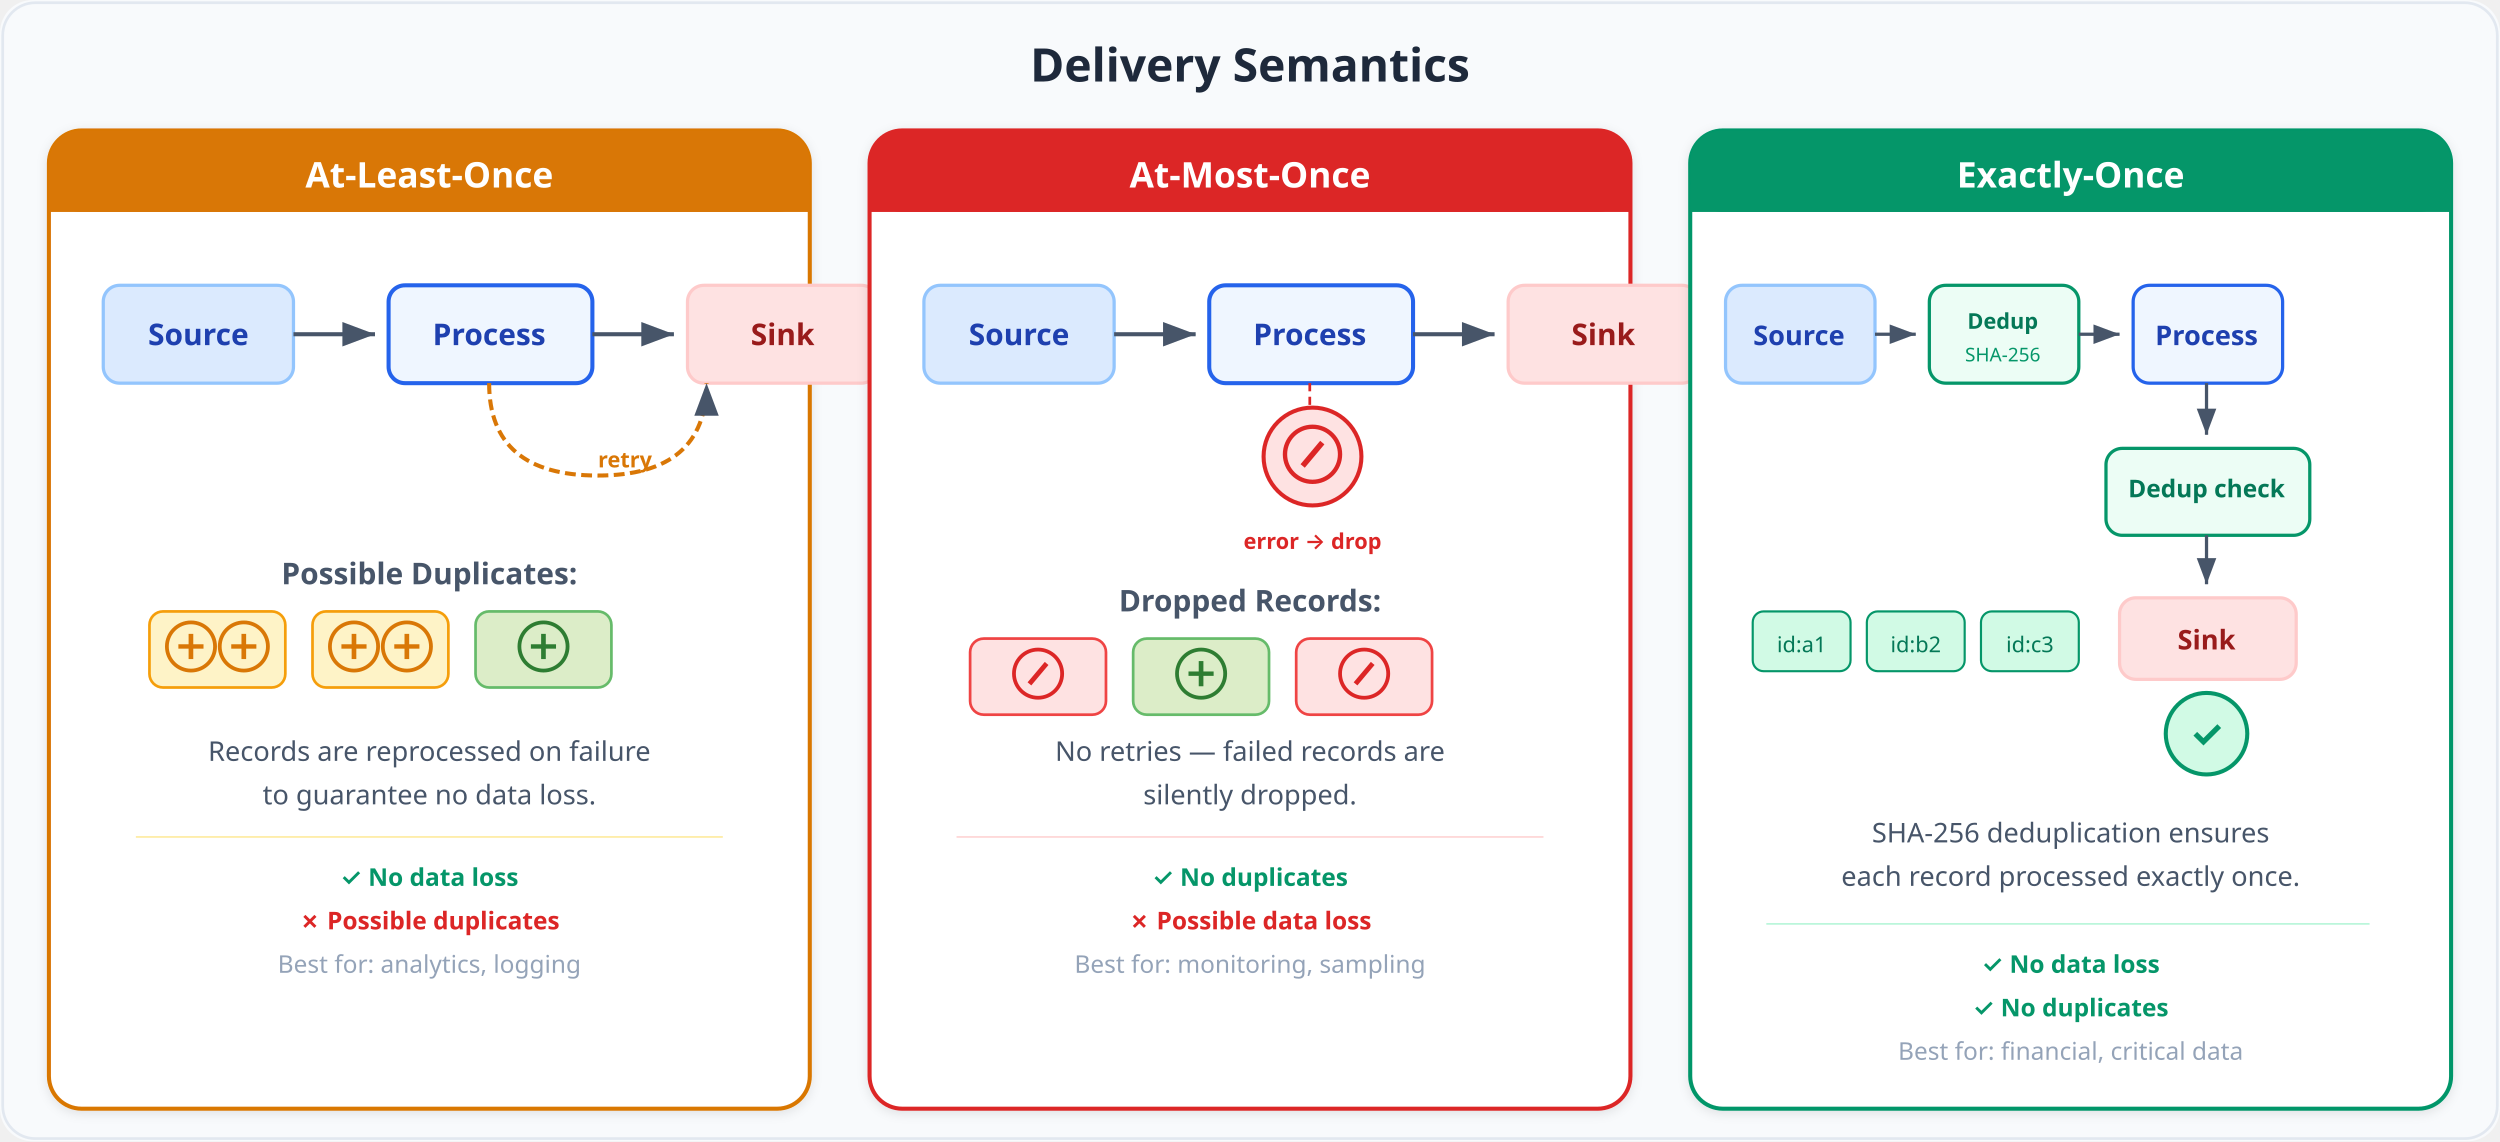
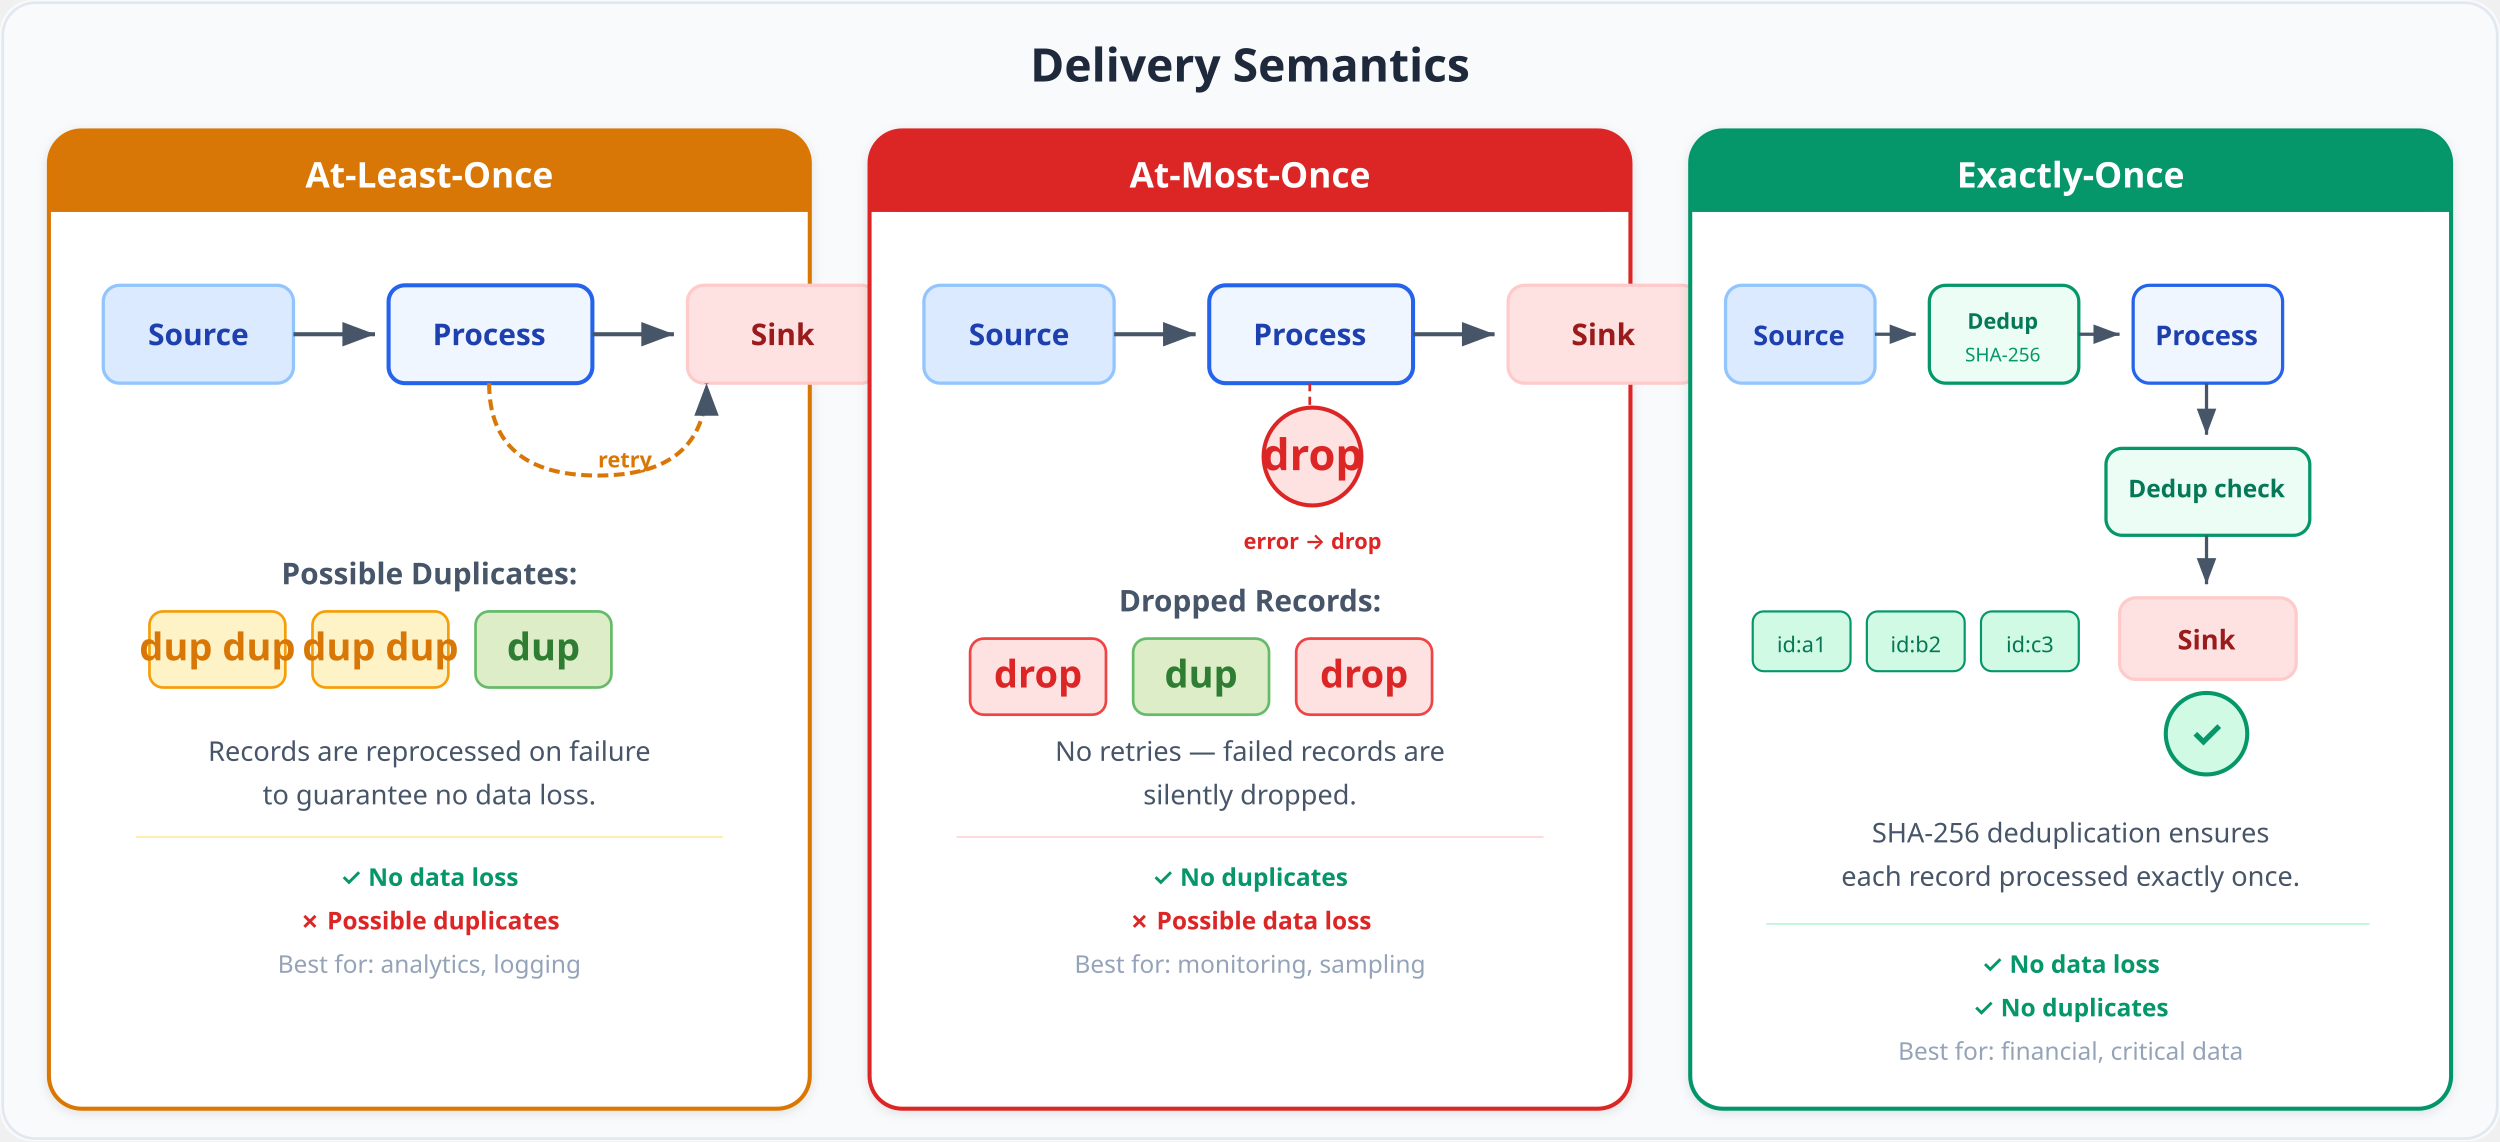
<svg xmlns="http://www.w3.org/2000/svg" viewBox="0 0 920 420" width="920" height="420" font-family="'Segoe UI', system-ui, -apple-system, sans-serif">
  <defs>
    <marker id="arrowG" markerWidth="8" markerHeight="6" refX="8" refY="3" orient="auto">
      <path d="M0,0 L8,3 L0,6" fill="#475569" />
    </marker>
    <marker id="arrowRed" markerWidth="8" markerHeight="6" refX="8" refY="3" orient="auto">
      <path d="M0,0 L8,3 L0,6" fill="#DC2626" />
    </marker>
    <marker id="arrowGreen" markerWidth="8" markerHeight="6" refX="8" refY="3" orient="auto">
      <path d="M0,0 L8,3 L0,6" fill="#059669" />
    </marker>
    <filter id="shadow" x="-2%" y="-2%" width="104%" height="108%">
      <feDropShadow dx="0" dy="1" stdDeviation="2" flood-opacity="0.1" />
    </filter>
    <filter id="shadowSm" x="-1%" y="-1%" width="102%" height="106%">
      <feDropShadow dx="0" dy="0.5" stdDeviation="1" flood-opacity="0.08" />
    </filter>
  </defs>
  <rect width="920" height="420" rx="12" fill="#F8FAFC" />
  <rect x="1" y="1" width="918" height="418" rx="12" fill="none" stroke="#E2E8F0" stroke-width="1" />
  <text x="460" y="30" text-anchor="middle" font-size="17" font-weight="700" fill="#1E293B">Delivery Semantics</text>
  <rect x="18" y="48" width="280" height="360" rx="12" fill="white" stroke="#D97706" stroke-width="1.5" filter="url(#shadow)" />
  <rect x="18" y="48" width="280" height="30" rx="12" fill="#D97706" />
  <rect x="18" y="68" width="280" height="10" fill="#D97706" />
  <text x="158" y="69" text-anchor="middle" font-size="13" font-weight="700" fill="white">At-Least-Once</text>
  <rect x="38" y="105" width="70" height="36" rx="6" fill="#DBEAFE" stroke="#93C5FD" stroke-width="1.2" />
  <text x="73" y="127" text-anchor="middle" font-size="11" font-weight="600" fill="#1E40AF">Source</text>
  <line x1="108" y1="123" x2="138" y2="123" stroke="#475569" stroke-width="1.5" marker-end="url(#arrowG)" />
  <rect x="143" y="105" width="75" height="36" rx="6" fill="#EFF6FF" stroke="#2563EB" stroke-width="1.5" />
  <text x="180" y="127" text-anchor="middle" font-size="11" font-weight="600" fill="#1E40AF">Process</text>
  <line x1="218" y1="123" x2="248" y2="123" stroke="#475569" stroke-width="1.5" marker-end="url(#arrowG)" />
  <rect x="253" y="105" width="70" height="36" rx="6" fill="#FEE2E2" stroke="#FECACA" stroke-width="1.2" />
  <text x="288" y="127" text-anchor="middle" font-size="11" font-weight="600" fill="#991B1B">Sink</text>
  <path d="M180,141 Q180,175 220,175 Q260,175 260,141" stroke="#D97706" stroke-width="1.5" fill="none" stroke-dasharray="4,2" marker-end="url(#arrowG)" />
  <text x="230" y="172" text-anchor="middle" font-size="8" fill="#D97706" font-weight="600">retry</text>
  <text x="158" y="215" text-anchor="middle" font-size="11" font-weight="600" fill="#475569">Possible Duplicates:</text>
  <rect x="55" y="225" width="50" height="28" rx="5" fill="#FEF3C7" stroke="#F59E0B" stroke-width="1" />
-   <text x="80" y="243" text-anchor="middle" font-size="14" font-weight="700" fill="#D97706">⊕⊕</text>
+   <text x="80" y="243" text-anchor="middle" font-size="14" font-weight="700" fill="#D97706">dup dup</text>
  <rect x="115" y="225" width="50" height="28" rx="5" fill="#FEF3C7" stroke="#F59E0B" stroke-width="1" />
-   <text x="140" y="243" text-anchor="middle" font-size="14" font-weight="700" fill="#D97706">⊕⊕</text>
+   <text x="140" y="243" text-anchor="middle" font-size="14" font-weight="700" fill="#D97706">dup dup</text>
  <rect x="175" y="225" width="50" height="28" rx="5" fill="#DCEDC8" stroke="#66BB6A" stroke-width="1" />
-   <text x="200" y="243" text-anchor="middle" font-size="14" font-weight="700" fill="#2E7D32">⊕</text>
+   <text x="200" y="243" text-anchor="middle" font-size="14" font-weight="700" fill="#2E7D32">dup</text>
  <text x="158" y="280" text-anchor="middle" font-size="10" fill="#475569">Records are reprocessed on failure</text>
  <text x="158" y="296" text-anchor="middle" font-size="10" fill="#475569">to guarantee no data loss.</text>
  <line x1="50" y1="308" x2="266" y2="308" stroke="#FDE68A" stroke-width="0.5" />
  <text x="158" y="326" text-anchor="middle" font-size="9" font-weight="600" fill="#059669">✓ No data loss</text>
  <text x="158" y="342" text-anchor="middle" font-size="9" font-weight="600" fill="#DC2626">✗ Possible duplicates</text>
  <text x="158" y="358" text-anchor="middle" font-size="9" fill="#94A3B8">Best for: analytics, logging</text>
  <rect x="320" y="48" width="280" height="360" rx="12" fill="white" stroke="#DC2626" stroke-width="1.5" filter="url(#shadow)" />
  <rect x="320" y="48" width="280" height="30" rx="12" fill="#DC2626" />
  <rect x="320" y="68" width="280" height="10" fill="#DC2626" />
  <text x="460" y="69" text-anchor="middle" font-size="13" font-weight="700" fill="white">At-Most-Once</text>
  <rect x="340" y="105" width="70" height="36" rx="6" fill="#DBEAFE" stroke="#93C5FD" stroke-width="1.2" />
  <text x="375" y="127" text-anchor="middle" font-size="11" font-weight="600" fill="#1E40AF">Source</text>
  <line x1="410" y1="123" x2="440" y2="123" stroke="#475569" stroke-width="1.5" marker-end="url(#arrowG)" />
  <rect x="445" y="105" width="75" height="36" rx="6" fill="#EFF6FF" stroke="#2563EB" stroke-width="1.5" />
  <text x="482" y="127" text-anchor="middle" font-size="11" font-weight="600" fill="#1E40AF">Process</text>
  <line x1="520" y1="123" x2="550" y2="123" stroke="#475569" stroke-width="1.5" marker-end="url(#arrowG)" />
  <rect x="555" y="105" width="70" height="36" rx="6" fill="#FEE2E2" stroke="#FECACA" stroke-width="1.2" />
  <text x="590" y="127" text-anchor="middle" font-size="11" font-weight="600" fill="#991B1B">Sink</text>
  <rect x="465" y="150" width="36" height="36" rx="50%" fill="#FEE2E2" stroke="#DC2626" stroke-width="1.5" />
-   <text x="483" y="173" text-anchor="middle" font-size="16" font-weight="700" fill="#DC2626">⊘</text>
+   <text x="483" y="173" text-anchor="middle" font-size="16" font-weight="700" fill="#DC2626">drop</text>
  <line x1="482" y1="141" x2="482" y2="150" stroke="#DC2626" stroke-width="1" stroke-dasharray="3,2" />
  <text x="483" y="202" text-anchor="middle" font-size="8" font-weight="600" fill="#DC2626">error → drop</text>
  <text x="460" y="225" text-anchor="middle" font-size="11" font-weight="600" fill="#475569">Dropped Records:</text>
  <rect x="357" y="235" width="50" height="28" rx="5" fill="#FEE2E2" stroke="#EF4444" stroke-width="1" />
-   <text x="382" y="253" text-anchor="middle" font-size="14" font-weight="700" fill="#DC2626">⊘</text>
+   <text x="382" y="253" text-anchor="middle" font-size="14" font-weight="700" fill="#DC2626">drop</text>
  <rect x="417" y="235" width="50" height="28" rx="5" fill="#DCEDC8" stroke="#66BB6A" stroke-width="1" />
-   <text x="442" y="253" text-anchor="middle" font-size="14" font-weight="700" fill="#2E7D32">⊕</text>
+   <text x="442" y="253" text-anchor="middle" font-size="14" font-weight="700" fill="#2E7D32">dup</text>
  <rect x="477" y="235" width="50" height="28" rx="5" fill="#FEE2E2" stroke="#EF4444" stroke-width="1" />
-   <text x="502" y="253" text-anchor="middle" font-size="14" font-weight="700" fill="#DC2626">⊘</text>
+   <text x="502" y="253" text-anchor="middle" font-size="14" font-weight="700" fill="#DC2626">drop</text>
  <text x="460" y="280" text-anchor="middle" font-size="10" fill="#475569">No retries — failed records are</text>
  <text x="460" y="296" text-anchor="middle" font-size="10" fill="#475569">silently dropped.</text>
  <line x1="352" y1="308" x2="568" y2="308" stroke="#FECACA" stroke-width="0.5" />
  <text x="460" y="326" text-anchor="middle" font-size="9" font-weight="600" fill="#059669">✓ No duplicates</text>
  <text x="460" y="342" text-anchor="middle" font-size="9" font-weight="600" fill="#DC2626">✗ Possible data loss</text>
  <text x="460" y="358" text-anchor="middle" font-size="9" fill="#94A3B8">Best for: monitoring, sampling</text>
  <rect x="622" y="48" width="280" height="360" rx="12" fill="white" stroke="#059669" stroke-width="1.5" filter="url(#shadow)" />
  <rect x="622" y="48" width="280" height="30" rx="12" fill="#059669" />
  <rect x="622" y="68" width="280" height="10" fill="#059669" />
  <text x="762" y="69" text-anchor="middle" font-size="13" font-weight="700" fill="white">Exactly-Once</text>
  <rect x="635" y="105" width="55" height="36" rx="6" fill="#DBEAFE" stroke="#93C5FD" stroke-width="1.2" />
  <text x="662" y="127" text-anchor="middle" font-size="10" font-weight="600" fill="#1E40AF">Source</text>
  <line x1="690" y1="123" x2="705" y2="123" stroke="#475569" stroke-width="1.2" marker-end="url(#arrowG)" />
  <rect x="710" y="105" width="55" height="36" rx="6" fill="#ECFDF5" stroke="#059669" stroke-width="1.2" />
  <text x="737" y="121" text-anchor="middle" font-size="8" font-weight="600" fill="#047857">Dedup</text>
  <text x="737" y="133" text-anchor="middle" font-size="7" fill="#059669">SHA-256</text>
  <line x1="765" y1="123" x2="780" y2="123" stroke="#475569" stroke-width="1.2" marker-end="url(#arrowG)" />
  <rect x="785" y="105" width="55" height="36" rx="6" fill="#EFF6FF" stroke="#2563EB" stroke-width="1.2" />
  <text x="812" y="127" text-anchor="middle" font-size="10" font-weight="600" fill="#1E40AF">Process</text>
  <line x1="840" y1="123" x2="855" y2="80" stroke="none" />
  <line x1="840" y1="123" x2="862" y2="123" stroke="none" />
  <line x1="812" y1="141" x2="812" y2="160" stroke="#475569" stroke-width="1.2" marker-end="url(#arrowG)" />
  <rect x="775" y="165" width="75" height="32" rx="6" fill="#ECFDF5" stroke="#059669" stroke-width="1.2" />
  <text x="812" y="183" text-anchor="middle" font-size="9" font-weight="600" fill="#047857">Dedup check</text>
  <line x1="812" y1="197" x2="812" y2="215" stroke="#475569" stroke-width="1.2" marker-end="url(#arrowG)" />
  <rect x="780" y="220" width="65" height="30" rx="6" fill="#FEE2E2" stroke="#FECACA" stroke-width="1.2" />
  <text x="812" y="239" text-anchor="middle" font-size="10" font-weight="600" fill="#991B1B">Sink</text>
  <rect x="797" y="255" width="30" height="30" rx="50%" fill="#D1FAE5" stroke="#059669" stroke-width="1.5" />
  <text x="812" y="275" text-anchor="middle" font-size="14" font-weight="700" fill="#059669">✓</text>
  <text x="762" y="225" text-anchor="middle" font-size="10" font-weight="600" fill="#475569" opacity="0">Unique IDs:</text>
  <g transform="translate(645, 225)">
    <rect x="0" y="0" width="36" height="22" rx="4" fill="#D1FAE5" stroke="#059669" stroke-width="0.8" />
    <text x="18" y="15" text-anchor="middle" font-size="8" fill="#047857">id:a1</text>
    <rect x="42" y="0" width="36" height="22" rx="4" fill="#D1FAE5" stroke="#059669" stroke-width="0.8" />
    <text x="60" y="15" text-anchor="middle" font-size="8" fill="#047857">id:b2</text>
    <rect x="84" y="0" width="36" height="22" rx="4" fill="#D1FAE5" stroke="#059669" stroke-width="0.8" />
    <text x="102" y="15" text-anchor="middle" font-size="8" fill="#047857">id:c3</text>
  </g>
  <text x="762" y="310" text-anchor="middle" font-size="10" fill="#475569">SHA-256 deduplication ensures</text>
  <text x="762" y="326" text-anchor="middle" font-size="10" fill="#475569">each record processed exactly once.</text>
  <line x1="650" y1="340" x2="872" y2="340" stroke="#A7F3D0" stroke-width="0.5" />
  <text x="762" y="358" text-anchor="middle" font-size="9" font-weight="600" fill="#059669">✓ No data loss</text>
  <text x="762" y="374" text-anchor="middle" font-size="9" font-weight="600" fill="#059669">✓ No duplicates</text>
  <text x="762" y="390" text-anchor="middle" font-size="9" fill="#94A3B8">Best for: financial, critical data</text>
</svg>
